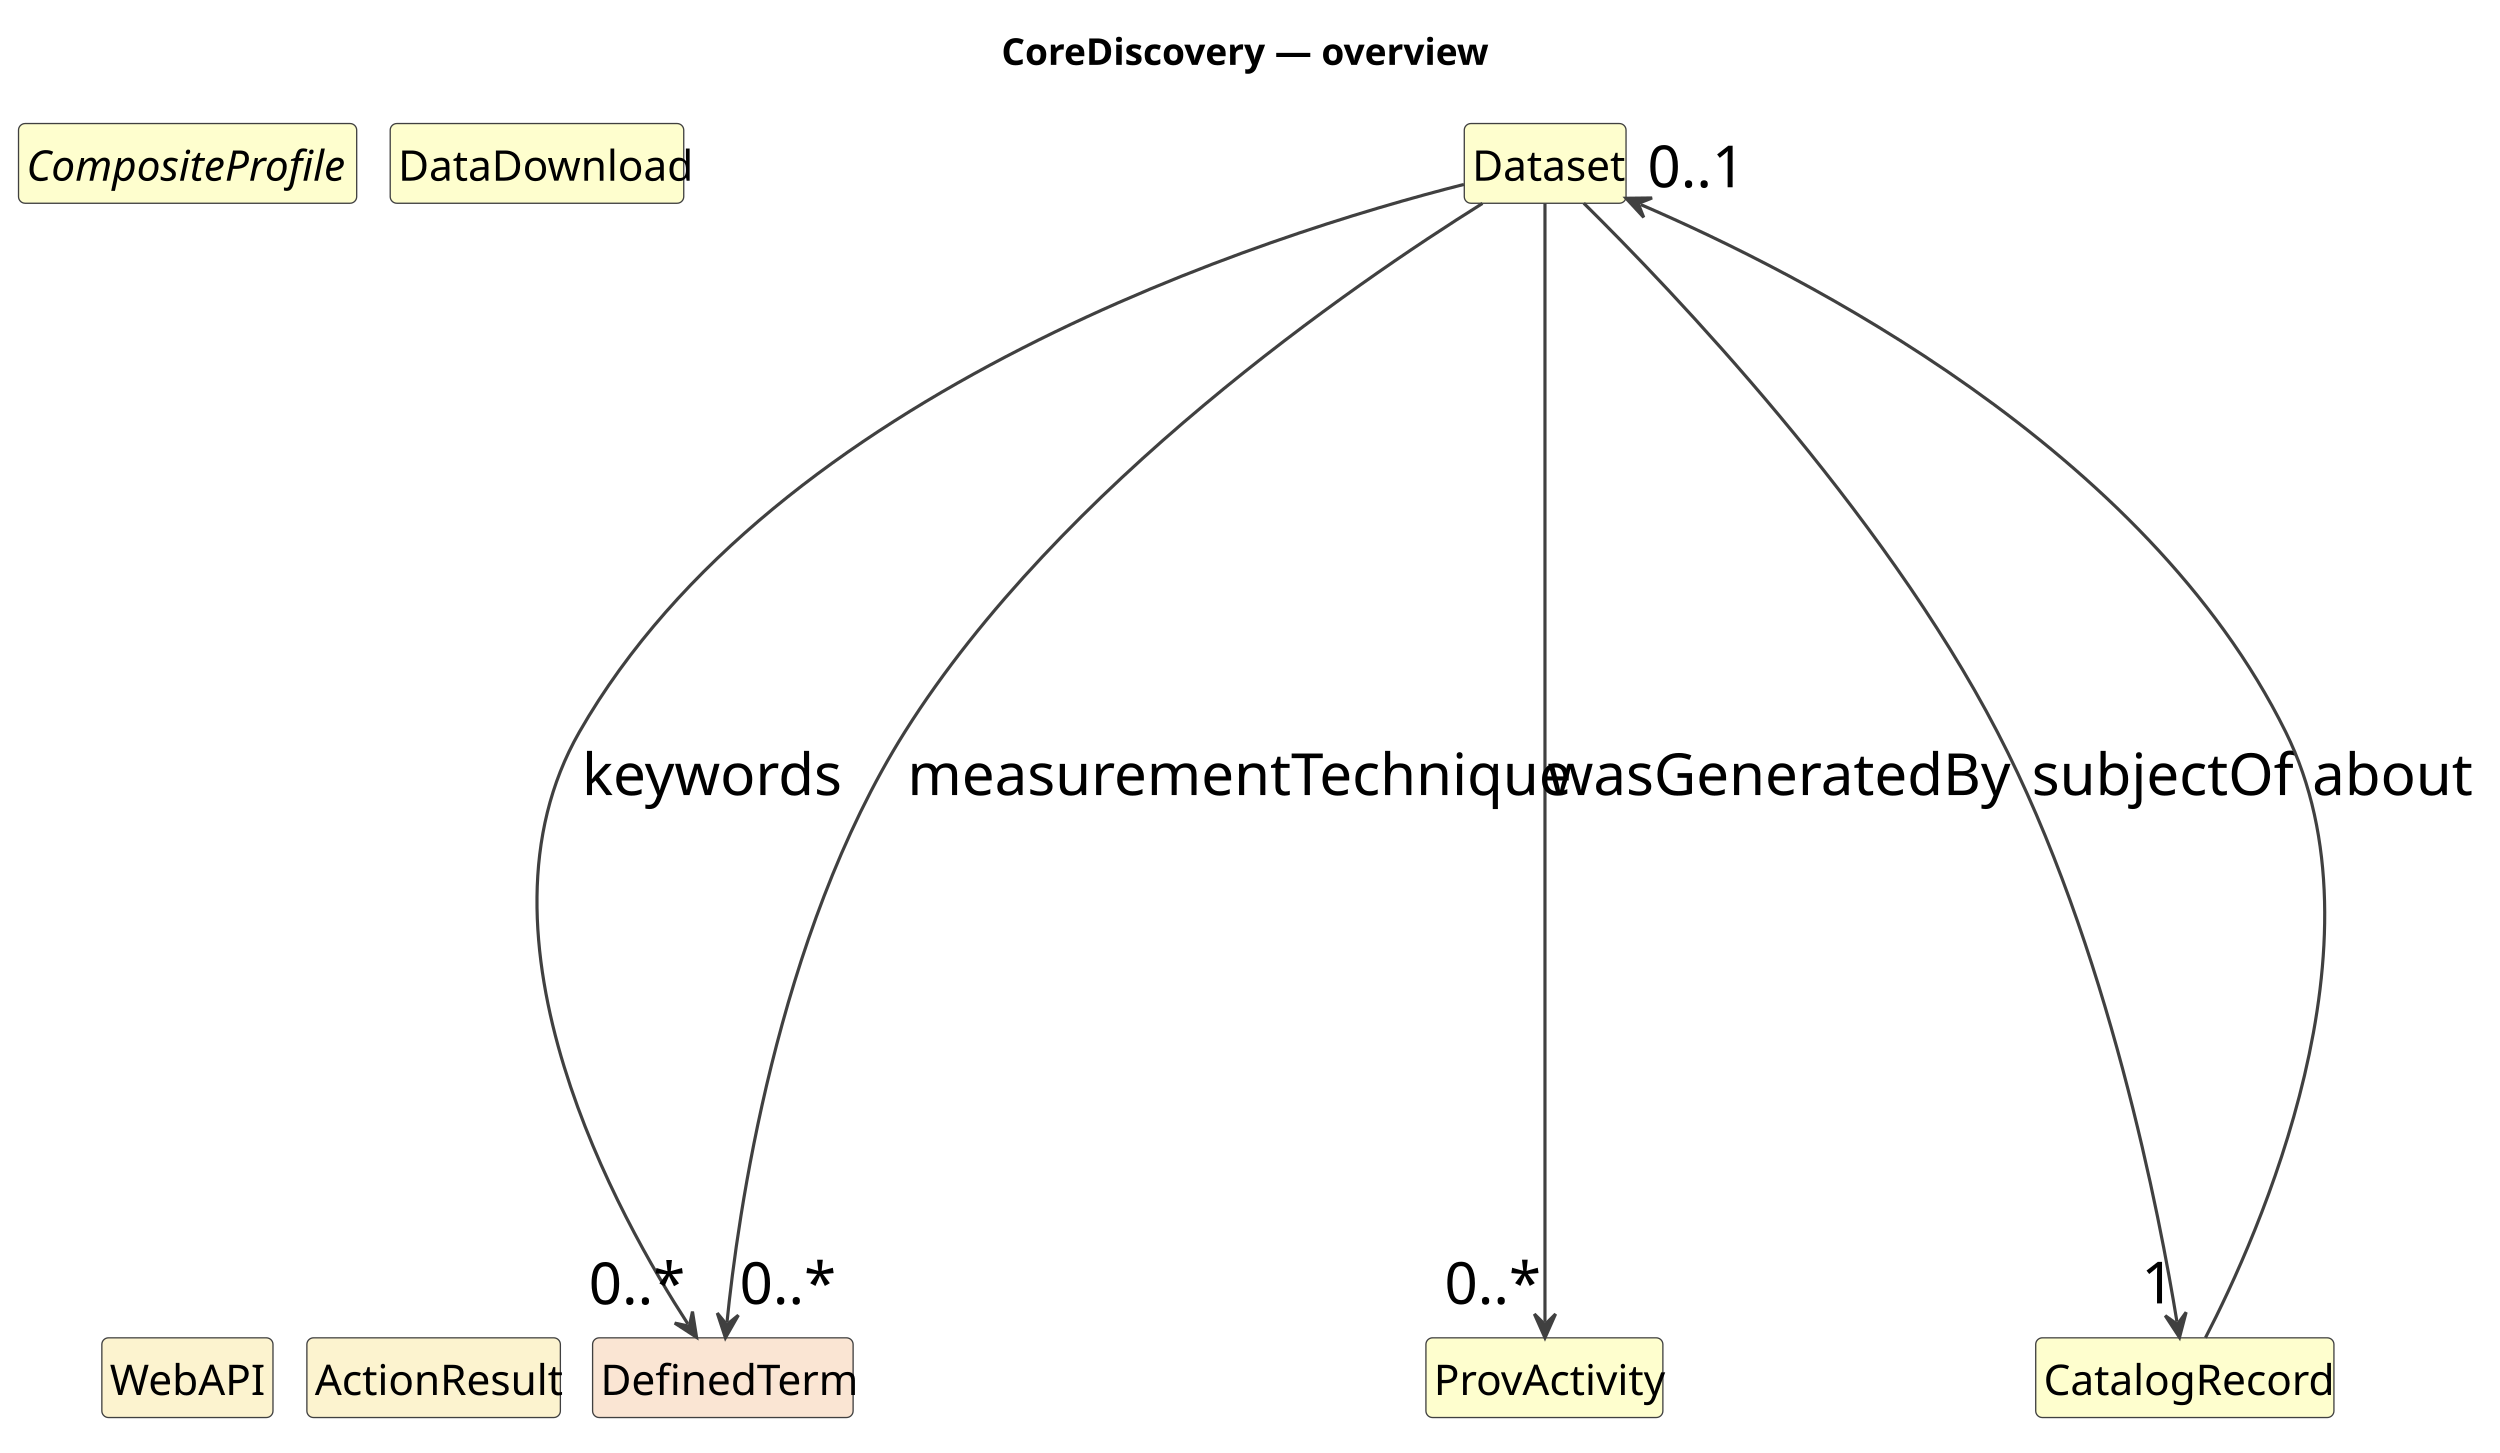
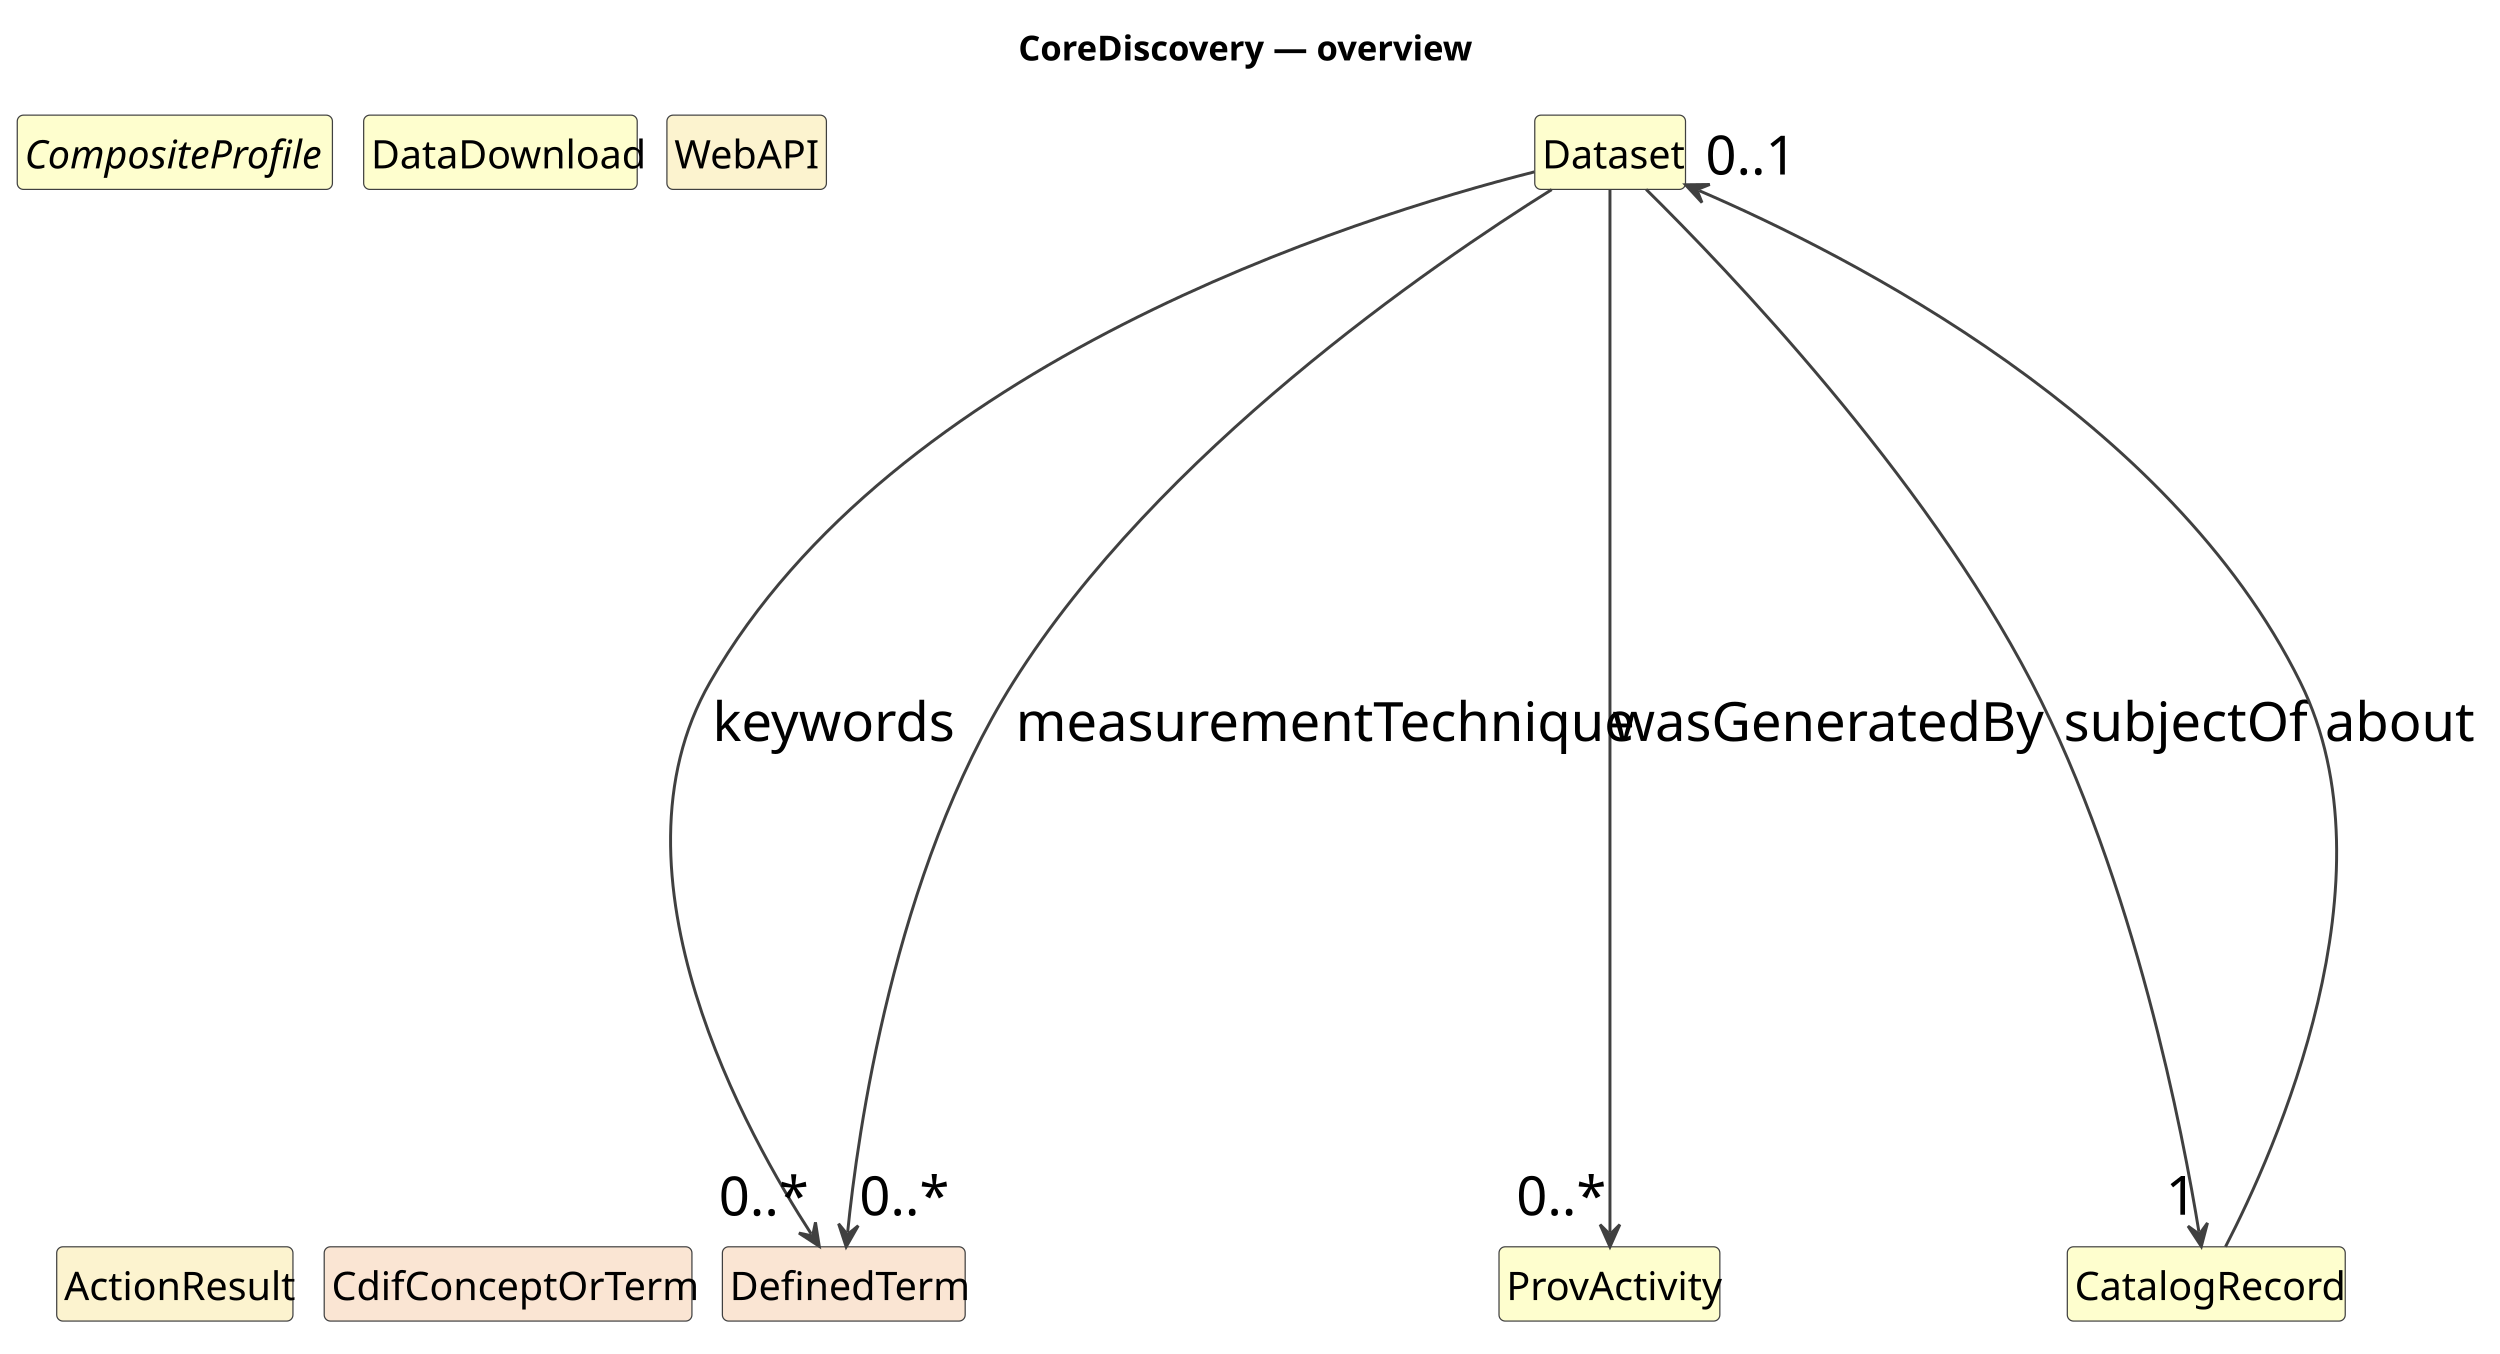
- <svg xmlns="http://www.w3.org/2000/svg" contentStyleType="text/css" data-diagram-type="CLASS" height="549px" preserveAspectRatio="none" style="width:945px;height:549px;background:#FFFFFF;" version="1.1" viewBox="0 0 945 549" width="945px" zoomAndPan="magnify">
+ <svg xmlns="http://www.w3.org/2000/svg" contentStyleType="text/css" data-diagram-type="CLASS" height="549px" preserveAspectRatio="none" style="width:1014px;height:549px;background:#FFFFFF;" version="1.1" viewBox="0 0 1014 549" width="1014px" zoomAndPan="magnify">
  <defs />
  <g>
    <g class="title" data-source-line="1">
-       <text fill="#000000" font-family="sans-serif" font-size="14" font-weight="700" lengthAdjust="spacing" textLength="180.968" x="378.543" y="24.533">CoreDiscovery — overview</text>
+       <text fill="#000000" font-family="sans-serif" font-size="14" font-weight="700" lengthAdjust="spacing" textLength="180.968" x="413.043" y="24.533">CoreDiscovery — overview</text>
    </g>
    <g class="entity" data-qualified-name="CompositeProfile" data-source-line="16" id="ent0002">
      <rect fill="#FEFECE" height="30.125" rx="2.5" ry="2.5" style="stroke:#404040;stroke-width:0.5;" width="127.828" x="7" y="46.701" />
      <text fill="#000000" font-family="sans-serif" font-size="16" font-style="italic" lengthAdjust="spacing" textLength="121.828" x="10" y="68.311">CompositeProfile</text>
    </g>
    <g class="entity" data-qualified-name="Dataset" data-source-line="17" id="ent0003">
-       <rect fill="#FEFECE" height="30.125" rx="2.5" ry="2.5" style="stroke:#404040;stroke-width:0.5;" width="61.141" x="553.5" y="46.701" />
-       <text fill="#000000" font-family="sans-serif" font-size="16" lengthAdjust="spacing" textLength="55.141" x="556.5" y="68.311">Dataset</text>
+       <rect fill="#FEFECE" height="30.125" rx="2.5" ry="2.5" style="stroke:#404040;stroke-width:0.5;" width="61.141" x="622.5" y="46.701" />
+       <text fill="#000000" font-family="sans-serif" font-size="16" lengthAdjust="spacing" textLength="55.141" x="625.5" y="68.311">Dataset</text>
    </g>
    <g class="entity" data-qualified-name="DataDownload" data-source-line="18" id="ent0004">
      <rect fill="#FEFECE" height="30.125" rx="2.5" ry="2.5" style="stroke:#404040;stroke-width:0.5;" width="110.953" x="147.5" y="46.701" />
      <text fill="#000000" font-family="sans-serif" font-size="16" lengthAdjust="spacing" textLength="104.953" x="150.5" y="68.311">DataDownload</text>
    </g>
    <g class="entity" data-qualified-name="WebAPI" data-source-line="19" id="ent0005">
-       <rect fill="#FCF3CF" height="30.125" rx="2.5" ry="2.5" style="stroke:#404040;stroke-width:0.5;" width="64.688" x="38.5" y="505.701" />
-       <text fill="#000000" font-family="sans-serif" font-size="16" lengthAdjust="spacing" textLength="58.688" x="41.5" y="527.311">WebAPI</text>
+       <rect fill="#FCF3CF" height="30.125" rx="2.5" ry="2.5" style="stroke:#404040;stroke-width:0.5;" width="64.688" x="270.5" y="46.701" />
+       <text fill="#000000" font-family="sans-serif" font-size="16" lengthAdjust="spacing" textLength="58.688" x="273.5" y="68.311">WebAPI</text>
    </g>
    <g class="entity" data-qualified-name="ActionResult" data-source-line="20" id="ent0006">
-       <rect fill="#FCF3CF" height="30.125" rx="2.5" ry="2.5" style="stroke:#404040;stroke-width:0.5;" width="95.82" x="116" y="505.701" />
-       <text fill="#000000" font-family="sans-serif" font-size="16" lengthAdjust="spacing" textLength="89.82" x="119" y="527.311">ActionResult</text>
+       <rect fill="#FCF3CF" height="30.125" rx="2.5" ry="2.5" style="stroke:#404040;stroke-width:0.5;" width="95.82" x="23" y="505.701" />
+       <text fill="#000000" font-family="sans-serif" font-size="16" lengthAdjust="spacing" textLength="89.82" x="26" y="527.311">ActionResult</text>
    </g>
    <g class="entity" data-qualified-name="DefinedTerm" data-source-line="21" id="ent0007">
-       <rect fill="#FAE5D3" height="30.125" rx="2.5" ry="2.5" style="stroke:#404040;stroke-width:0.5;" width="98.477" x="224" y="505.701" />
-       <text fill="#000000" font-family="sans-serif" font-size="16" lengthAdjust="spacing" textLength="92.477" x="227" y="527.311">DefinedTerm</text>
+       <rect fill="#FAE5D3" height="30.125" rx="2.5" ry="2.5" style="stroke:#404040;stroke-width:0.5;" width="98.477" x="293" y="505.701" />
+       <text fill="#000000" font-family="sans-serif" font-size="16" lengthAdjust="spacing" textLength="92.477" x="296" y="527.311">DefinedTerm</text>
    </g>
    <g class="entity" data-qualified-name="ProvActivity" data-source-line="22" id="ent0008">
-       <rect fill="#FEFECE" height="30.125" rx="2.5" ry="2.5" style="stroke:#404040;stroke-width:0.5;" width="89.57" x="539" y="505.701" />
-       <text fill="#000000" font-family="sans-serif" font-size="16" lengthAdjust="spacing" textLength="83.57" x="542" y="527.311">ProvActivity</text>
+       <rect fill="#FEFECE" height="30.125" rx="2.5" ry="2.5" style="stroke:#404040;stroke-width:0.5;" width="89.57" x="608" y="505.701" />
+       <text fill="#000000" font-family="sans-serif" font-size="16" lengthAdjust="spacing" textLength="83.57" x="611" y="527.311">ProvActivity</text>
    </g>
    <g class="entity" data-qualified-name="CatalogRecord" data-source-line="23" id="ent0009">
-       <rect fill="#FEFECE" height="30.125" rx="2.5" ry="2.5" style="stroke:#404040;stroke-width:0.5;" width="112.727" x="769.5" y="505.701" />
-       <text fill="#000000" font-family="sans-serif" font-size="16" lengthAdjust="spacing" textLength="106.727" x="772.5" y="527.311">CatalogRecord</text>
+       <rect fill="#FEFECE" height="30.125" rx="2.5" ry="2.5" style="stroke:#404040;stroke-width:0.5;" width="112.727" x="838.5" y="505.701" />
+       <text fill="#000000" font-family="sans-serif" font-size="16" lengthAdjust="spacing" textLength="106.727" x="841.5" y="527.311">CatalogRecord</text>
    </g>
-     <g class="link" data-entity-1="ent0003" data-entity-2="ent0008" data-link-type="dependency" data-source-line="24" id="lnk10">
-       <path codeLine="24" d="M584,76.881 C584,144.981 584,431.961 584,499.691" fill="none" id="Dataset-to-ProvActivity" style="stroke:#404040;stroke-width:1.2;" />
-       <polygon fill="#404040" points="584,505.691,588,496.691,584,500.691,580,496.691,584,505.691" style="stroke:#404040;stroke-width:1.2;" />
-       <text fill="#000000" font-family="sans-serif" font-size="22" lengthAdjust="spacing" textLength="168.76" x="585" y="300.539">wasGeneratedBy</text>
-       <text fill="#000000" font-family="sans-serif" font-size="22" lengthAdjust="spacing" textLength="33.022" x="546.016" y="492.882">0..*</text>
+     <g class="entity" data-qualified-name="CdifConceptOrTerm" data-source-line="24" id="ent0010">
+       <rect fill="#FAE5D3" height="30.125" rx="2.5" ry="2.5" style="stroke:#404040;stroke-width:0.5;" width="149.148" x="131.5" y="505.701" />
+       <text fill="#000000" font-family="sans-serif" font-size="16" lengthAdjust="spacing" textLength="143.148" x="134.5" y="527.311">CdifConceptOrTerm</text>
    </g>
-     <g class="link" data-entity-1="ent0003" data-entity-2="ent0009" data-link-type="dependency" data-source-line="25" id="lnk11">
-       <path codeLine="25" d="M598.67,76.821 C631.44,109.161 711.14,192.301 755,276.701 C797.05,357.631 816.616,461.089 822.886,499.629" fill="none" id="Dataset-to-CatalogRecord" style="stroke:#404040;stroke-width:1.2;" />
-       <polygon fill="#404040" points="823.85,505.551,826.353,496.026,823.047,500.616,818.457,497.31,823.85,505.551" style="stroke:#404040;stroke-width:1.2;" />
-       <text fill="#000000" font-family="sans-serif" font-size="22" lengthAdjust="spacing" textLength="92.931" x="768" y="300.539">subjectOf</text>
-       <text fill="#000000" font-family="sans-serif" font-size="22" lengthAdjust="spacing" textLength="12.235" x="809.432" y="492.699">1</text>
+     <g class="link" data-entity-1="ent0003" data-entity-2="ent0008" data-link-type="dependency" data-source-line="25" id="lnk11">
+       <path codeLine="25" d="M653,76.881 C653,144.981 653,431.961 653,499.691" fill="none" id="Dataset-to-ProvActivity" style="stroke:#404040;stroke-width:1.2;" />
+       <polygon fill="#404040" points="653,505.691,657,496.691,653,500.691,649,496.691,653,505.691" style="stroke:#404040;stroke-width:1.2;" />
+       <text fill="#000000" font-family="sans-serif" font-size="22" lengthAdjust="spacing" textLength="168.76" x="654" y="300.539">wasGeneratedBy</text>
+       <text fill="#000000" font-family="sans-serif" font-size="22" lengthAdjust="spacing" textLength="33.022" x="615.016" y="492.882">0..*</text>
    </g>
-     <g class="link" data-entity-1="ent0009" data-entity-2="ent0003" data-link-type="dependency" data-source-line="28" id="lnk14">
-       <path codeLine="28" d="M833.66,505.671 C853.67,466.981 903.36,356.321 864,276.701 C810.99,169.471 681.161,103.584 620.151,77.314" fill="none" id="CatalogRecord-to-Dataset" style="stroke:#404040;stroke-width:1.2;" />
-       <polygon fill="#404040" points="614.64,74.941,621.324,82.174,619.232,76.918,624.488,74.827,614.64,74.941" style="stroke:#404040;stroke-width:1.2;" />
-       <text fill="#000000" font-family="sans-serif" font-size="22" lengthAdjust="spacing" textLength="55.054" x="874" y="300.539">about</text>
-       <text fill="#000000" font-family="sans-serif" font-size="22" lengthAdjust="spacing" textLength="36.695" x="622.742" y="70.781">0..1</text>
+     <g class="link" data-entity-1="ent0003" data-entity-2="ent0009" data-link-type="dependency" data-source-line="26" id="lnk12">
+       <path codeLine="26" d="M667.67,76.821 C700.44,109.161 780.14,192.301 824,276.701 C866.05,357.631 885.616,461.089 891.886,499.629" fill="none" id="Dataset-to-CatalogRecord" style="stroke:#404040;stroke-width:1.2;" />
+       <polygon fill="#404040" points="892.85,505.551,895.353,496.026,892.047,500.616,887.457,497.31,892.85,505.551" style="stroke:#404040;stroke-width:1.2;" />
+       <text fill="#000000" font-family="sans-serif" font-size="22" lengthAdjust="spacing" textLength="92.931" x="837" y="300.539">subjectOf</text>
+       <text fill="#000000" font-family="sans-serif" font-size="22" lengthAdjust="spacing" textLength="12.235" x="878.432" y="492.699">1</text>
    </g>
-     <g class="link" data-entity-1="ent0003" data-entity-2="ent0007" data-link-type="dependency" data-source-line="26" id="lnk12">
-       <path codeLine="26" d="M553.35,69.711 C479.66,88.421 293.22,147.151 219,276.701 C174.32,354.701 234.622,461.339 260.032,500.469" fill="none" id="Dataset-to-DefinedTerm" style="stroke:#404040;stroke-width:1.2;" />
-       <polygon fill="#404040" points="263.3,505.501,261.753,495.774,260.577,501.308,255.044,500.132,263.3,505.501" style="stroke:#404040;stroke-width:1.2;" />
-       <text fill="#000000" font-family="sans-serif" font-size="22" lengthAdjust="spacing" textLength="92.92" x="220" y="300.539">keywords</text>
-       <text fill="#000000" font-family="sans-serif" font-size="22" lengthAdjust="spacing" textLength="33.022" x="222.537" y="492.989">0..*</text>
+     <g class="link" data-entity-1="ent0009" data-entity-2="ent0003" data-link-type="dependency" data-source-line="29" id="lnk15">
+       <path codeLine="29" d="M902.66,505.671 C922.67,466.981 972.36,356.321 933,276.701 C879.99,169.471 750.161,103.584 689.151,77.314" fill="none" id="CatalogRecord-to-Dataset" style="stroke:#404040;stroke-width:1.2;" />
+       <polygon fill="#404040" points="683.64,74.941,690.324,82.174,688.232,76.918,693.488,74.827,683.64,74.941" style="stroke:#404040;stroke-width:1.2;" />
+       <text fill="#000000" font-family="sans-serif" font-size="22" lengthAdjust="spacing" textLength="55.054" x="943" y="300.539">about</text>
+       <text fill="#000000" font-family="sans-serif" font-size="22" lengthAdjust="spacing" textLength="36.695" x="691.742" y="70.781">0..1</text>
    </g>
    <g class="link" data-entity-1="ent0003" data-entity-2="ent0007" data-link-type="dependency" data-source-line="27" id="lnk13">
-       <path codeLine="27" d="M560.37,76.891 C511.87,107.261 400.7,183.431 342,276.701 C293.3,354.091 278.763,460.642 274.813,499.731" fill="none" id="Dataset-to-DefinedTerm-1" style="stroke:#404040;stroke-width:1.2;" />
-       <polygon fill="#404040" points="274.21,505.701,279.095,497.149,274.713,500.726,271.135,496.345,274.21,505.701" style="stroke:#404040;stroke-width:1.2;" />
-       <text fill="#000000" font-family="sans-serif" font-size="22" lengthAdjust="spacing" textLength="237.241" x="343" y="300.539">measurementTechnique</text>
-       <text fill="#000000" font-family="sans-serif" font-size="22" lengthAdjust="spacing" textLength="33.022" x="279.564" y="492.895">0..*</text>
+       <path codeLine="27" d="M622.35,69.711 C548.66,88.421 362.22,147.151 288,276.701 C243.32,354.701 303.622,461.339 329.032,500.469" fill="none" id="Dataset-to-DefinedTerm" style="stroke:#404040;stroke-width:1.2;" />
+       <polygon fill="#404040" points="332.3,505.501,330.753,495.774,329.577,501.308,324.044,500.132,332.3,505.501" style="stroke:#404040;stroke-width:1.2;" />
+       <text fill="#000000" font-family="sans-serif" font-size="22" lengthAdjust="spacing" textLength="92.92" x="289" y="300.539">keywords</text>
+       <text fill="#000000" font-family="sans-serif" font-size="22" lengthAdjust="spacing" textLength="33.022" x="291.537" y="492.989">0..*</text>
+     </g>
+     <g class="link" data-entity-1="ent0003" data-entity-2="ent0007" data-link-type="dependency" data-source-line="28" id="lnk14">
+       <path codeLine="28" d="M629.37,76.891 C580.87,107.261 469.7,183.431 411,276.701 C362.3,354.091 347.763,460.642 343.813,499.731" fill="none" id="Dataset-to-DefinedTerm-1" style="stroke:#404040;stroke-width:1.2;" />
+       <polygon fill="#404040" points="343.21,505.701,348.095,497.149,343.713,500.726,340.135,496.345,343.21,505.701" style="stroke:#404040;stroke-width:1.2;" />
+       <text fill="#000000" font-family="sans-serif" font-size="22" lengthAdjust="spacing" textLength="237.241" x="412" y="300.539">measurementTechnique</text>
+       <text fill="#000000" font-family="sans-serif" font-size="22" lengthAdjust="spacing" textLength="33.022" x="348.564" y="492.895">0..*</text>
    </g>
  </g>
</svg>
